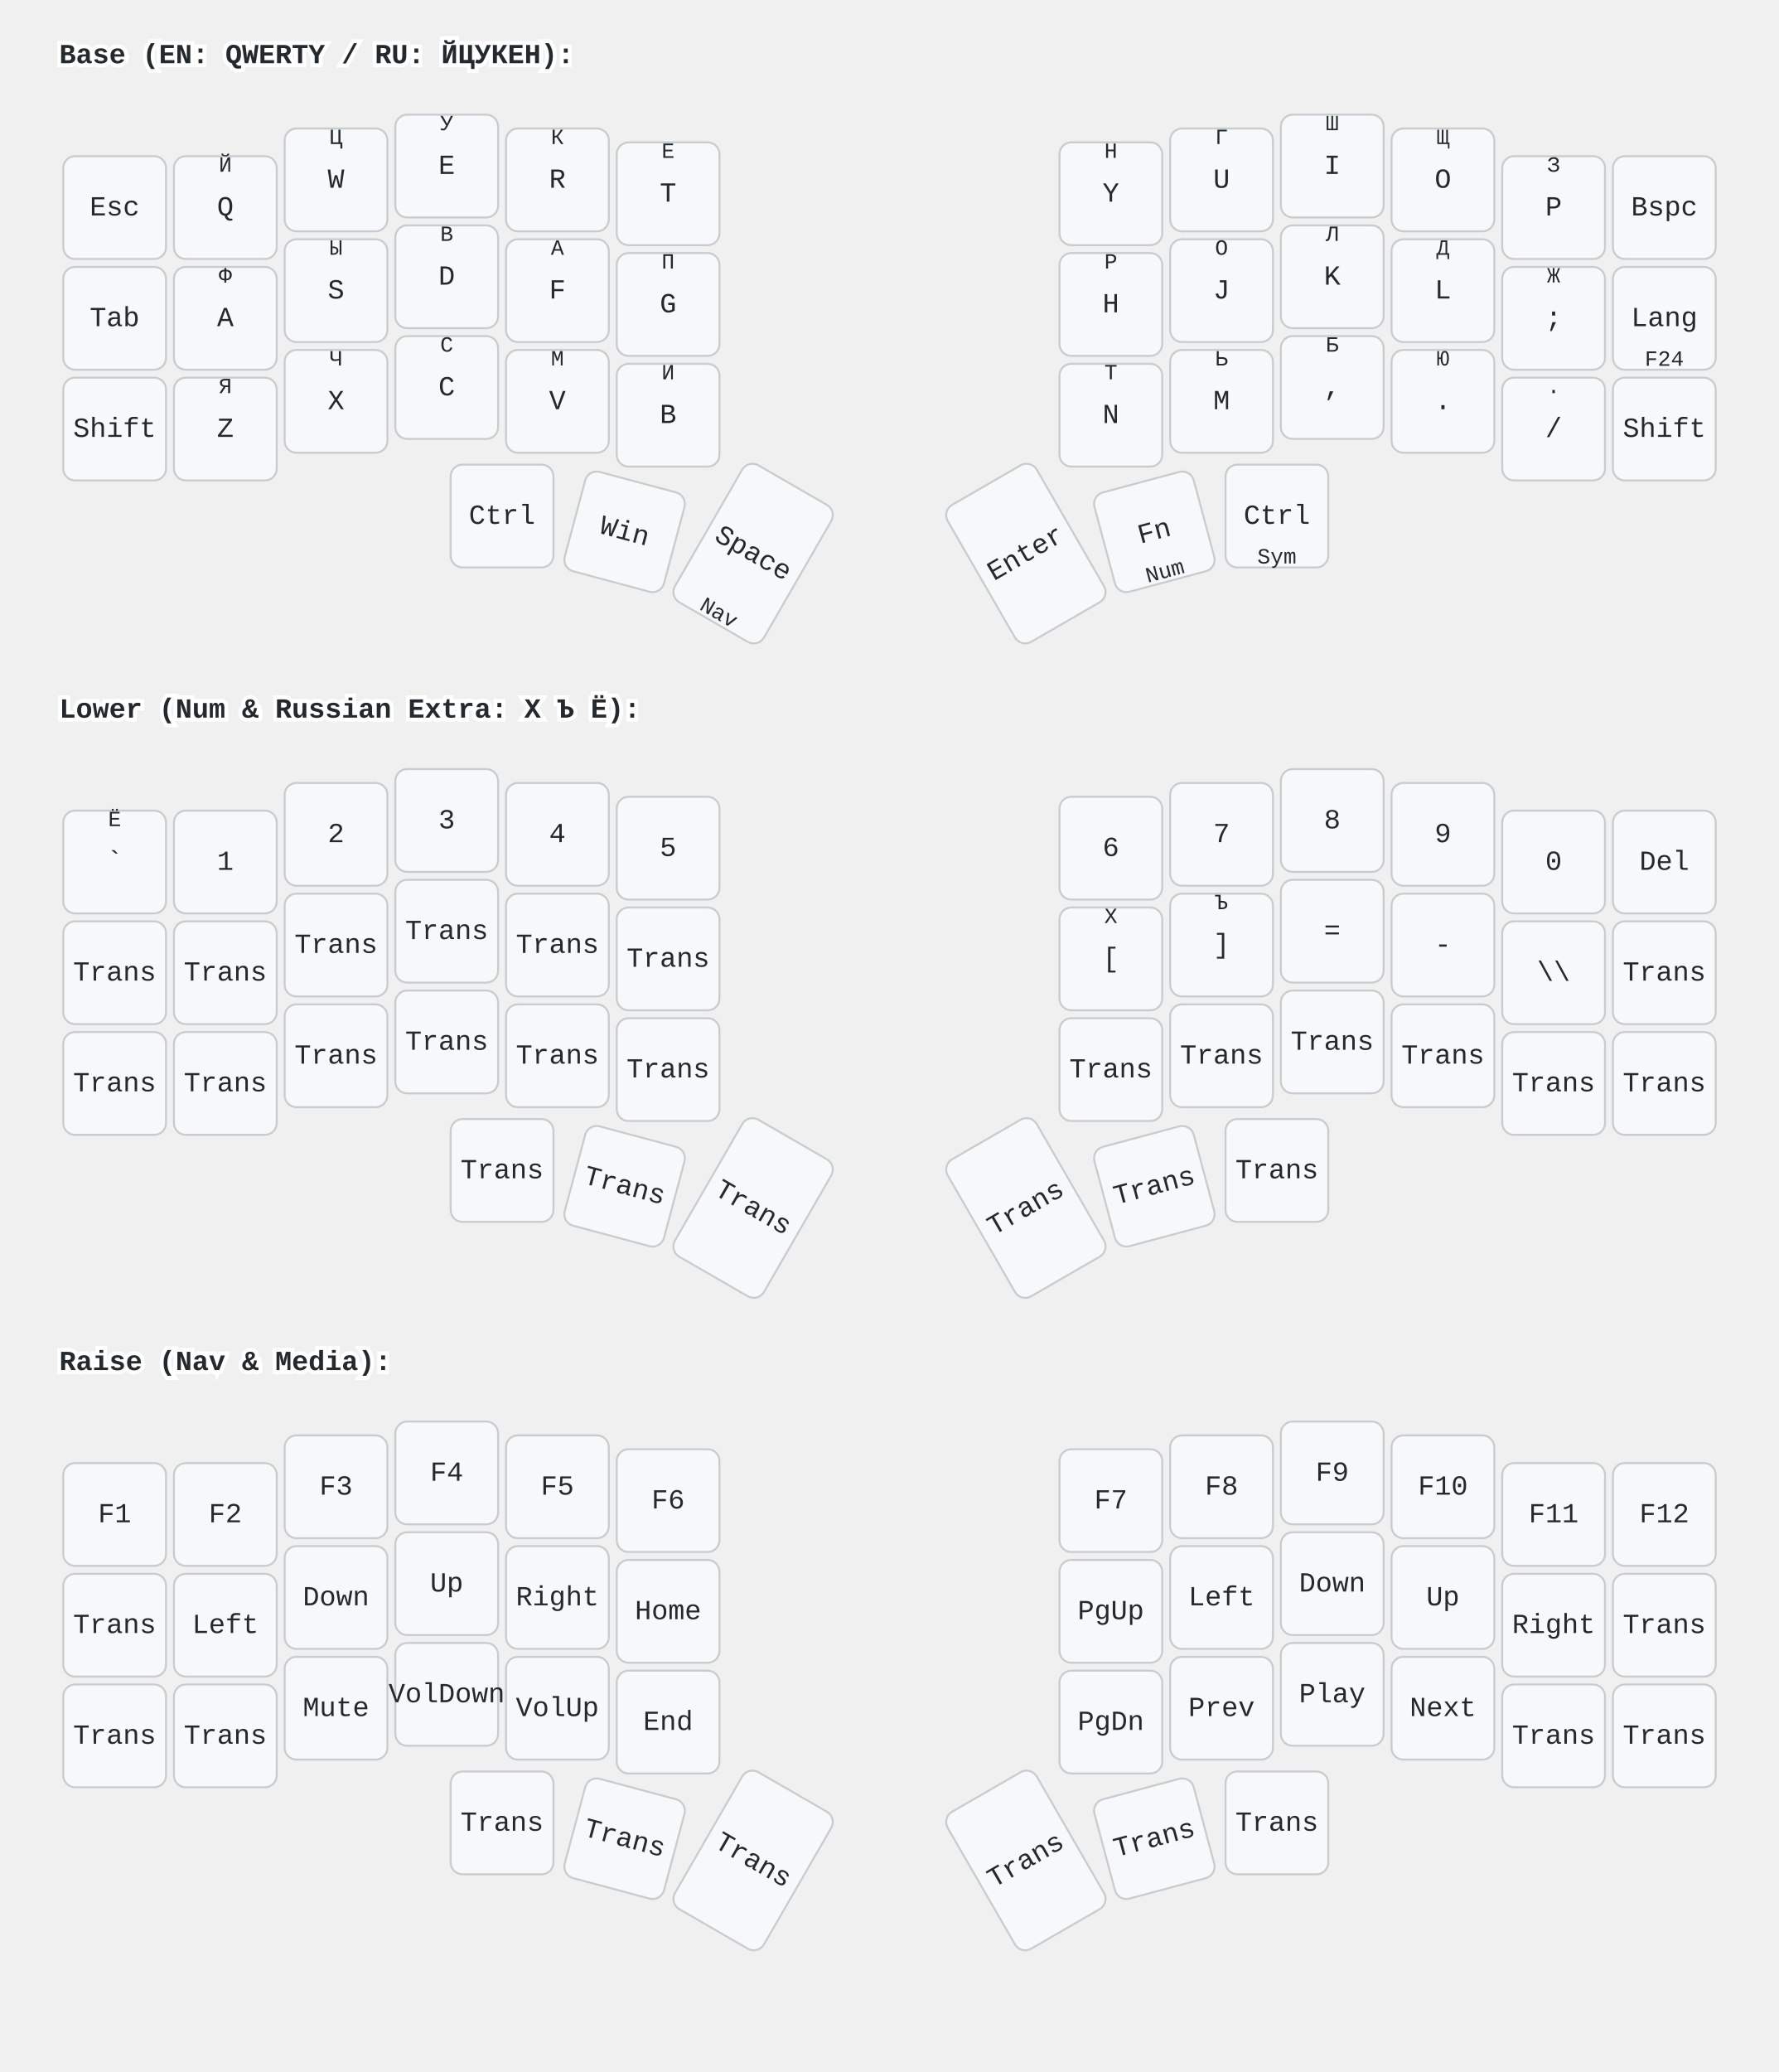
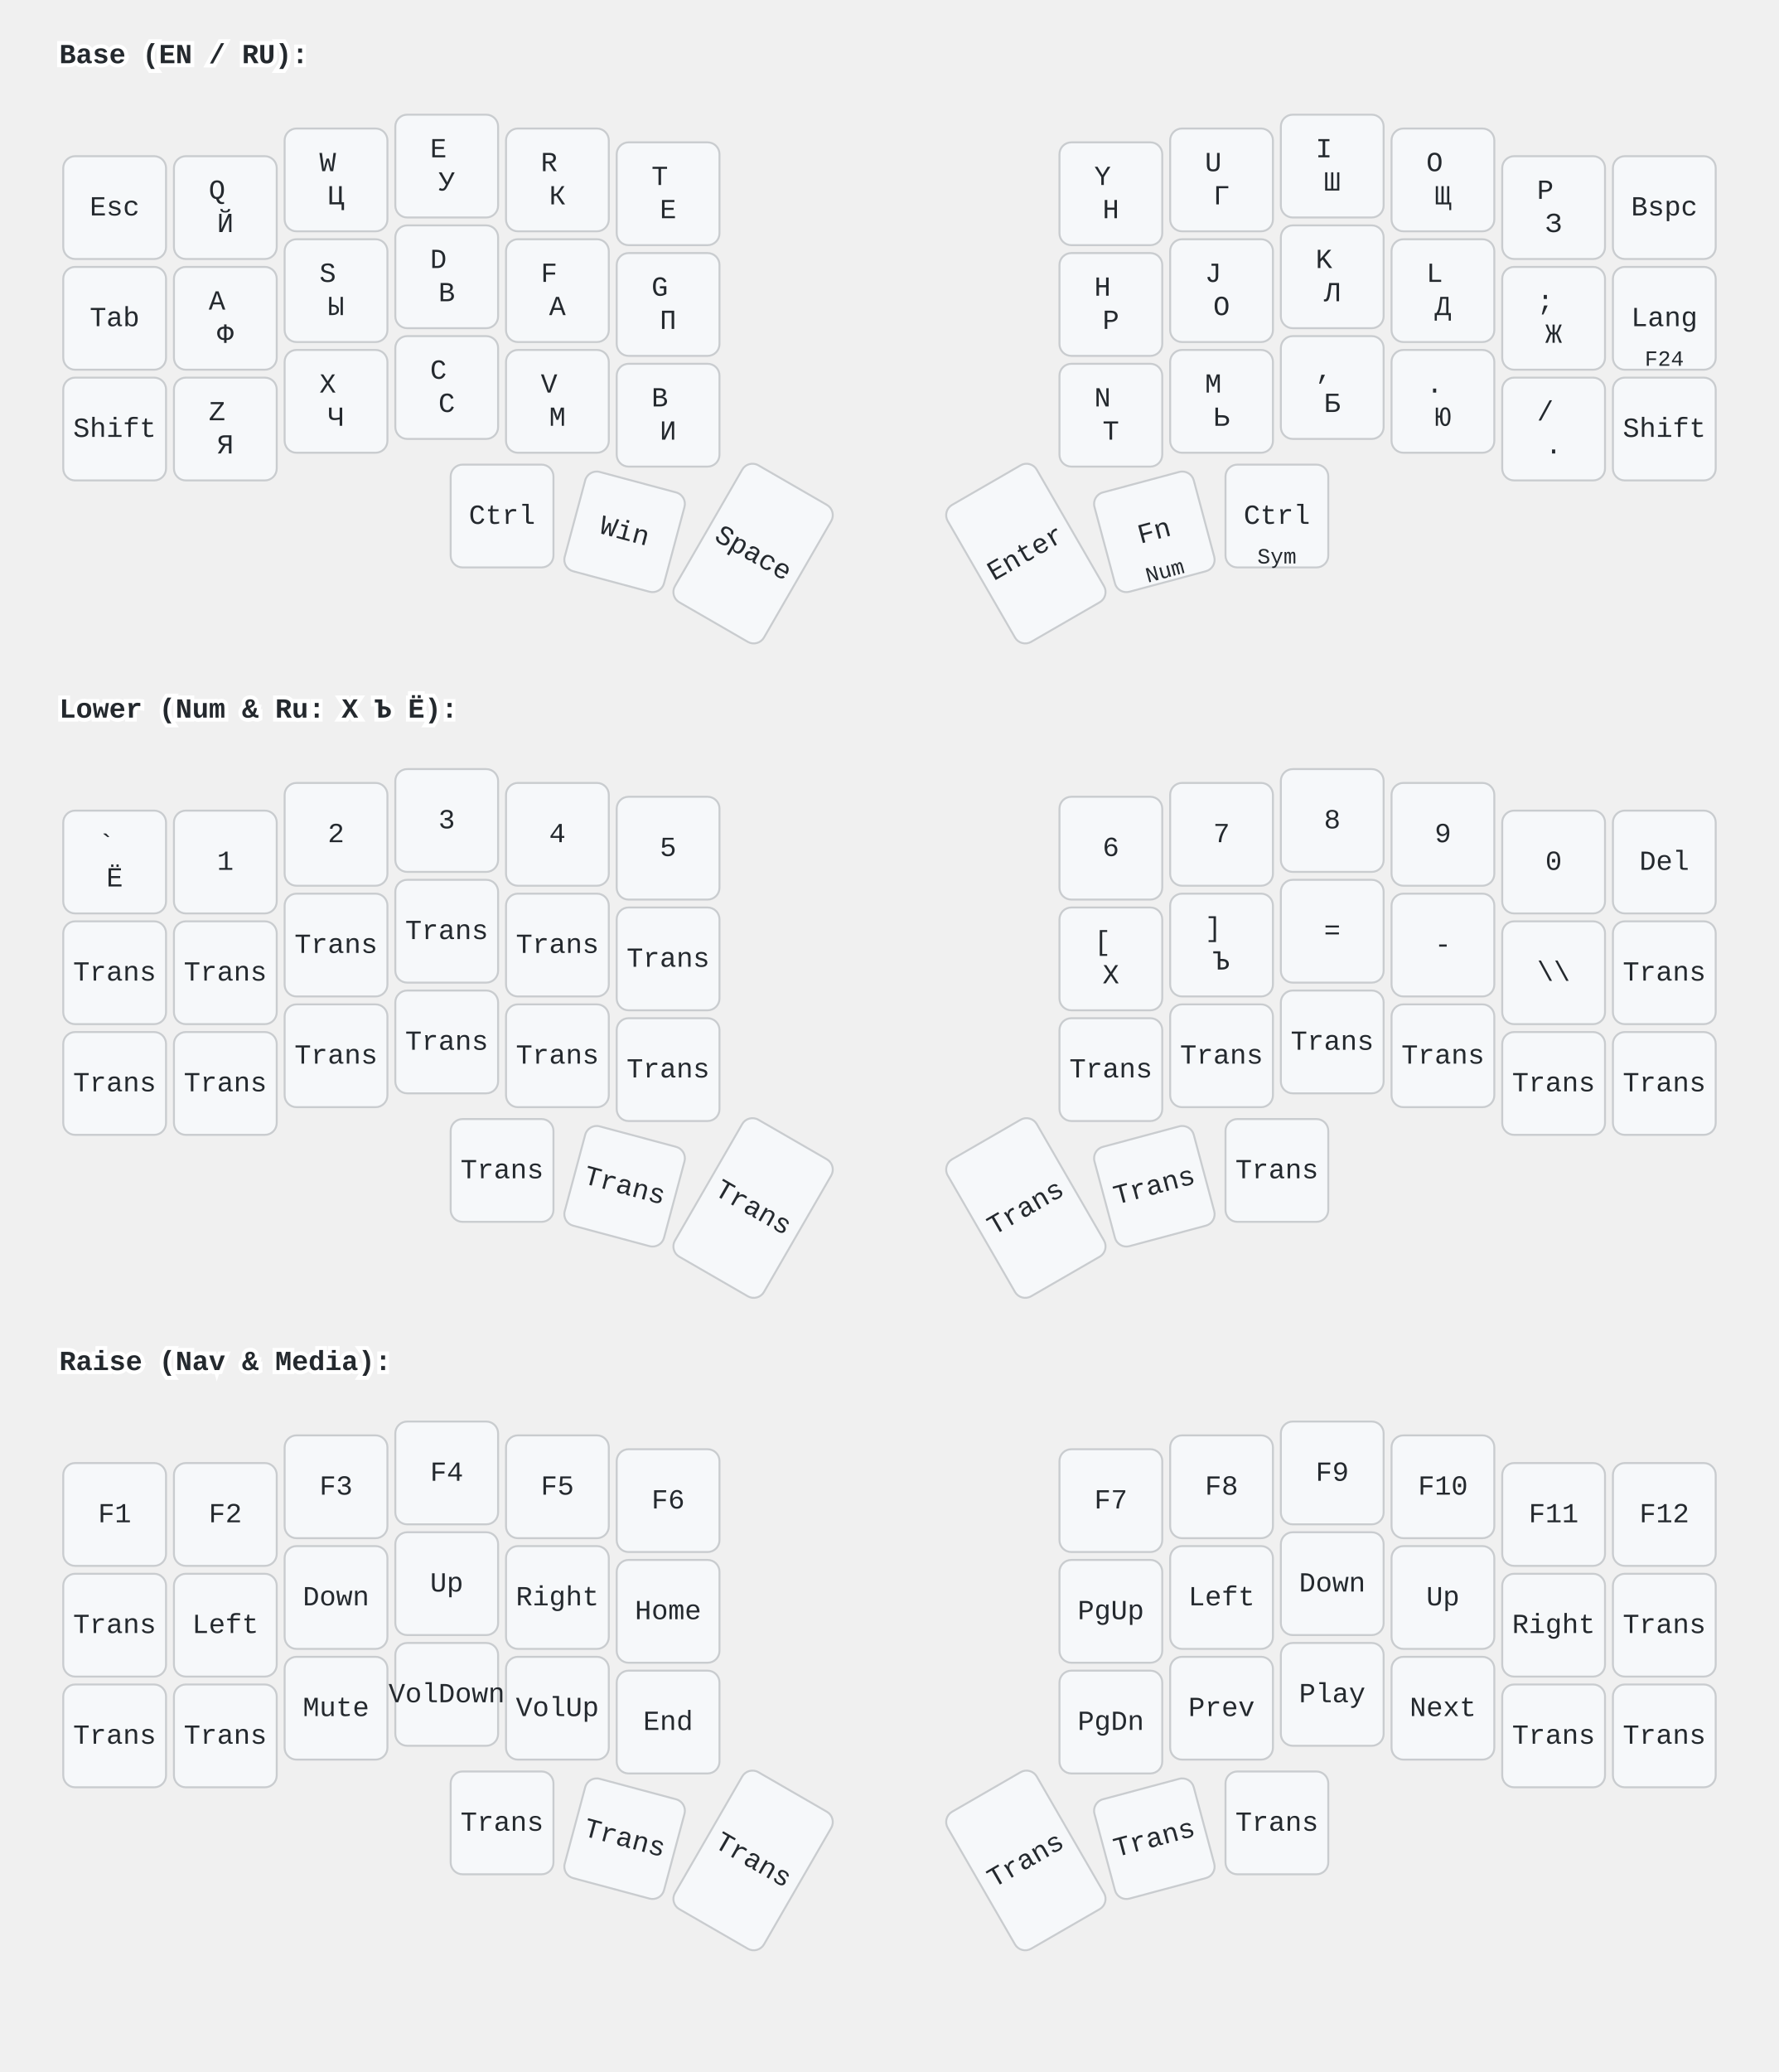
<svg xmlns="http://www.w3.org/2000/svg" width="900" height="1048" viewBox="0 0 900 1048" class="keymap">
  <style>/* inherit to force styles through use tags */
svg path {
    fill: inherit;
}

/* font and background color specifications */
svg.keymap {
    font-family: SFMono-Regular,Consolas,Liberation Mono,Menlo,monospace;
    font-size: 14px;
    font-kerning: normal;
    text-rendering: optimizeLegibility;
    fill: #24292e;
}

/* default key styling */
rect.key {
    fill: #f6f8fa;
}

rect.key, rect.combo {
    stroke: #c9cccf;
    stroke-width: 1;
}

/* default key side styling, only used is draw_key_sides is set */
rect.side {
    filter: brightness(90%);
}

/* color accent for combo boxes */
rect.combo, rect.combo-separate {
    fill: #cdf;
}

/* color accent for held keys */
rect.held, rect.combo.held {
    fill: #fdd;
}

/* color accent for ghost (optional) keys */
rect.ghost, rect.combo.ghost {
    stroke-dasharray: 4, 4;
    stroke-width: 2;
}

text {
    text-anchor: middle;
    dominant-baseline: middle;
}

/* styling for layer labels */
text.label {
    font-weight: bold;
    text-anchor: start;
    stroke: white;
    stroke-width: 4;
    paint-order: stroke;
}

/* styling for optional footer */
text.footer {
    text-anchor: end;
    dominant-baseline: auto;
    stroke: white;
    stroke-width: 4;
    paint-order: stroke;
}

/* styling for combo tap, and key non-tap label text */
text.combo, text.hold, text.shifted, text.left, text.right {
    font-size: 11px;
}

text.hold {
    text-anchor: middle;
    dominant-baseline: auto;
}

text.shifted {
    text-anchor: middle;
    dominant-baseline: hanging;
}

text.left {
    text-anchor: start;
}

text.right {
    text-anchor: end;
}

text.layer-activator {
    text-decoration: underline;
}

/* styling for hold/shifted label text in combo box */
text.combo.hold, text.combo.shifted, text.combo.left, text.combo.right {
    font-size: 8px;
}

/* lighter symbol for transparent keys */
text.trans {
    fill: #7b7e81;
}

/* styling for combo dendrons */
path.combo {
    stroke-width: 1;
    stroke: gray;
    fill: none;
}

/* Start Tabler Icons Cleanup */
/* cannot use height/width with glyphs */
.icon-tabler &gt; path {
    fill: inherit;
    stroke: inherit;
    stroke-width: 2;
}
/* hide tabler's default box */
.icon-tabler &gt; path[stroke="none"][fill="none"] {
    visibility: hidden;
}
/* End Tabler Icons Cleanup */
</style>
-   <g transform="translate(30, 0)" class="layer-Base (EN: QWERTY / RU: ЙЦУКЕН)">
-     <text x="0" y="28" class="label" id="Base-EN:-QWERTY--RU:-">Base (EN: QWERTY / RU: ЙЦУКЕН):</text>
+   <g transform="translate(30, 0)" class="layer-Base (EN / RU)">
+     <text x="0" y="28" class="label" id="Base-EN--RU">Base (EN / RU):</text>
    <g transform="translate(0, 56)">
      <g transform="translate(28, 49)" class="key keypos-0">
        <rect rx="6" ry="6" x="-26" y="-26" width="52" height="52" class="key" />
        <text x="0" y="0" class="key tap">Esc</text>
      </g>
      <g transform="translate(84, 49)" class="key keypos-1">
        <rect rx="6" ry="6" x="-26" y="-26" width="52" height="52" class="key" />
-         <text x="0" y="0" class="key tap">Q</text>
-         <text x="0" y="-24" class="key shifted">Й</text>
+         <text x="0" y="0" class="key tap">
+           <tspan x="0" dy="-0.6em">Q</tspan>
+           <tspan x="0" dy="1.2em">Й</tspan>
+         </text>
      </g>
      <g transform="translate(140, 35)" class="key keypos-2">
        <rect rx="6" ry="6" x="-26" y="-26" width="52" height="52" class="key" />
-         <text x="0" y="0" class="key tap">W</text>
-         <text x="0" y="-24" class="key shifted">Ц</text>
+         <text x="0" y="0" class="key tap">
+           <tspan x="0" dy="-0.6em">W</tspan>
+           <tspan x="0" dy="1.2em">Ц</tspan>
+         </text>
      </g>
      <g transform="translate(196, 28)" class="key keypos-3">
        <rect rx="6" ry="6" x="-26" y="-26" width="52" height="52" class="key" />
-         <text x="0" y="0" class="key tap">E</text>
-         <text x="0" y="-24" class="key shifted">У</text>
+         <text x="0" y="0" class="key tap">
+           <tspan x="0" dy="-0.6em">E</tspan>
+           <tspan x="0" dy="1.2em">У</tspan>
+         </text>
      </g>
      <g transform="translate(252, 35)" class="key keypos-4">
        <rect rx="6" ry="6" x="-26" y="-26" width="52" height="52" class="key" />
-         <text x="0" y="0" class="key tap">R</text>
-         <text x="0" y="-24" class="key shifted">К</text>
+         <text x="0" y="0" class="key tap">
+           <tspan x="0" dy="-0.6em">R</tspan>
+           <tspan x="0" dy="1.2em">К</tspan>
+         </text>
      </g>
      <g transform="translate(308, 42)" class="key keypos-5">
        <rect rx="6" ry="6" x="-26" y="-26" width="52" height="52" class="key" />
-         <text x="0" y="0" class="key tap">T</text>
-         <text x="0" y="-24" class="key shifted">Е</text>
+         <text x="0" y="0" class="key tap">
+           <tspan x="0" dy="-0.6em">T</tspan>
+           <tspan x="0" dy="1.2em">Е</tspan>
+         </text>
      </g>
      <g transform="translate(532, 42)" class="key keypos-6">
        <rect rx="6" ry="6" x="-26" y="-26" width="52" height="52" class="key" />
-         <text x="0" y="0" class="key tap">Y</text>
-         <text x="0" y="-24" class="key shifted">Н</text>
+         <text x="0" y="0" class="key tap">
+           <tspan x="0" dy="-0.6em">Y</tspan>
+           <tspan x="0" dy="1.2em">Н</tspan>
+         </text>
      </g>
      <g transform="translate(588, 35)" class="key keypos-7">
        <rect rx="6" ry="6" x="-26" y="-26" width="52" height="52" class="key" />
-         <text x="0" y="0" class="key tap">U</text>
-         <text x="0" y="-24" class="key shifted">Г</text>
+         <text x="0" y="0" class="key tap">
+           <tspan x="0" dy="-0.6em">U</tspan>
+           <tspan x="0" dy="1.2em">Г</tspan>
+         </text>
      </g>
      <g transform="translate(644, 28)" class="key keypos-8">
        <rect rx="6" ry="6" x="-26" y="-26" width="52" height="52" class="key" />
-         <text x="0" y="0" class="key tap">I</text>
-         <text x="0" y="-24" class="key shifted">Ш</text>
+         <text x="0" y="0" class="key tap">
+           <tspan x="0" dy="-0.6em">I</tspan>
+           <tspan x="0" dy="1.2em">Ш</tspan>
+         </text>
      </g>
      <g transform="translate(700, 35)" class="key keypos-9">
        <rect rx="6" ry="6" x="-26" y="-26" width="52" height="52" class="key" />
-         <text x="0" y="0" class="key tap">O</text>
-         <text x="0" y="-24" class="key shifted">Щ</text>
+         <text x="0" y="0" class="key tap">
+           <tspan x="0" dy="-0.6em">O</tspan>
+           <tspan x="0" dy="1.2em">Щ</tspan>
+         </text>
      </g>
      <g transform="translate(756, 49)" class="key keypos-10">
        <rect rx="6" ry="6" x="-26" y="-26" width="52" height="52" class="key" />
-         <text x="0" y="0" class="key tap">P</text>
-         <text x="0" y="-24" class="key shifted">З</text>
+         <text x="0" y="0" class="key tap">
+           <tspan x="0" dy="-0.6em">P</tspan>
+           <tspan x="0" dy="1.2em">З</tspan>
+         </text>
      </g>
      <g transform="translate(812, 49)" class="key keypos-11">
        <rect rx="6" ry="6" x="-26" y="-26" width="52" height="52" class="key" />
        <text x="0" y="0" class="key tap">Bspc</text>
      </g>
      <g transform="translate(28, 105)" class="key keypos-12">
        <rect rx="6" ry="6" x="-26" y="-26" width="52" height="52" class="key" />
        <text x="0" y="0" class="key tap">Tab</text>
      </g>
      <g transform="translate(84, 105)" class="key keypos-13">
        <rect rx="6" ry="6" x="-26" y="-26" width="52" height="52" class="key" />
-         <text x="0" y="0" class="key tap">A</text>
-         <text x="0" y="-24" class="key shifted">Ф</text>
+         <text x="0" y="0" class="key tap">
+           <tspan x="0" dy="-0.6em">A</tspan>
+           <tspan x="0" dy="1.2em">Ф</tspan>
+         </text>
      </g>
      <g transform="translate(140, 91)" class="key keypos-14">
        <rect rx="6" ry="6" x="-26" y="-26" width="52" height="52" class="key" />
-         <text x="0" y="0" class="key tap">S</text>
-         <text x="0" y="-24" class="key shifted">Ы</text>
+         <text x="0" y="0" class="key tap">
+           <tspan x="0" dy="-0.6em">S</tspan>
+           <tspan x="0" dy="1.2em">Ы</tspan>
+         </text>
      </g>
      <g transform="translate(196, 84)" class="key keypos-15">
        <rect rx="6" ry="6" x="-26" y="-26" width="52" height="52" class="key" />
-         <text x="0" y="0" class="key tap">D</text>
-         <text x="0" y="-24" class="key shifted">В</text>
+         <text x="0" y="0" class="key tap">
+           <tspan x="0" dy="-0.6em">D</tspan>
+           <tspan x="0" dy="1.2em">В</tspan>
+         </text>
      </g>
      <g transform="translate(252, 91)" class="key keypos-16">
        <rect rx="6" ry="6" x="-26" y="-26" width="52" height="52" class="key" />
-         <text x="0" y="0" class="key tap">F</text>
-         <text x="0" y="-24" class="key shifted">А</text>
+         <text x="0" y="0" class="key tap">
+           <tspan x="0" dy="-0.6em">F</tspan>
+           <tspan x="0" dy="1.2em">А</tspan>
+         </text>
      </g>
      <g transform="translate(308, 98)" class="key keypos-17">
        <rect rx="6" ry="6" x="-26" y="-26" width="52" height="52" class="key" />
-         <text x="0" y="0" class="key tap">G</text>
-         <text x="0" y="-24" class="key shifted">П</text>
+         <text x="0" y="0" class="key tap">
+           <tspan x="0" dy="-0.6em">G</tspan>
+           <tspan x="0" dy="1.2em">П</tspan>
+         </text>
      </g>
      <g transform="translate(532, 98)" class="key keypos-18">
        <rect rx="6" ry="6" x="-26" y="-26" width="52" height="52" class="key" />
-         <text x="0" y="0" class="key tap">H</text>
-         <text x="0" y="-24" class="key shifted">Р</text>
+         <text x="0" y="0" class="key tap">
+           <tspan x="0" dy="-0.6em">H</tspan>
+           <tspan x="0" dy="1.2em">Р</tspan>
+         </text>
      </g>
      <g transform="translate(588, 91)" class="key keypos-19">
        <rect rx="6" ry="6" x="-26" y="-26" width="52" height="52" class="key" />
-         <text x="0" y="0" class="key tap">J</text>
-         <text x="0" y="-24" class="key shifted">О</text>
+         <text x="0" y="0" class="key tap">
+           <tspan x="0" dy="-0.6em">J</tspan>
+           <tspan x="0" dy="1.2em">О</tspan>
+         </text>
      </g>
      <g transform="translate(644, 84)" class="key keypos-20">
        <rect rx="6" ry="6" x="-26" y="-26" width="52" height="52" class="key" />
-         <text x="0" y="0" class="key tap">K</text>
-         <text x="0" y="-24" class="key shifted">Л</text>
+         <text x="0" y="0" class="key tap">
+           <tspan x="0" dy="-0.6em">K</tspan>
+           <tspan x="0" dy="1.2em">Л</tspan>
+         </text>
      </g>
      <g transform="translate(700, 91)" class="key keypos-21">
        <rect rx="6" ry="6" x="-26" y="-26" width="52" height="52" class="key" />
-         <text x="0" y="0" class="key tap">L</text>
-         <text x="0" y="-24" class="key shifted">Д</text>
+         <text x="0" y="0" class="key tap">
+           <tspan x="0" dy="-0.6em">L</tspan>
+           <tspan x="0" dy="1.2em">Д</tspan>
+         </text>
      </g>
      <g transform="translate(756, 105)" class="key keypos-22">
        <rect rx="6" ry="6" x="-26" y="-26" width="52" height="52" class="key" />
-         <text x="0" y="0" class="key tap">;</text>
-         <text x="0" y="-24" class="key shifted">Ж</text>
+         <text x="0" y="0" class="key tap">
+           <tspan x="0" dy="-0.6em">;</tspan>
+           <tspan x="0" dy="1.2em">Ж</tspan>
+         </text>
      </g>
      <g transform="translate(812, 105)" class="key keypos-23">
        <rect rx="6" ry="6" x="-26" y="-26" width="52" height="52" class="key" />
        <text x="0" y="0" class="key tap">Lang</text>
        <text x="0" y="24" class="key hold">F24</text>
      </g>
      <g transform="translate(28, 161)" class="key keypos-24">
        <rect rx="6" ry="6" x="-26" y="-26" width="52" height="52" class="key" />
        <text x="0" y="0" class="key tap">Shift</text>
      </g>
      <g transform="translate(84, 161)" class="key keypos-25">
        <rect rx="6" ry="6" x="-26" y="-26" width="52" height="52" class="key" />
-         <text x="0" y="0" class="key tap">Z</text>
-         <text x="0" y="-24" class="key shifted">Я</text>
+         <text x="0" y="0" class="key tap">
+           <tspan x="0" dy="-0.6em">Z</tspan>
+           <tspan x="0" dy="1.2em">Я</tspan>
+         </text>
      </g>
      <g transform="translate(140, 147)" class="key keypos-26">
        <rect rx="6" ry="6" x="-26" y="-26" width="52" height="52" class="key" />
-         <text x="0" y="0" class="key tap">X</text>
-         <text x="0" y="-24" class="key shifted">Ч</text>
+         <text x="0" y="0" class="key tap">
+           <tspan x="0" dy="-0.6em">X</tspan>
+           <tspan x="0" dy="1.2em">Ч</tspan>
+         </text>
      </g>
      <g transform="translate(196, 140)" class="key keypos-27">
        <rect rx="6" ry="6" x="-26" y="-26" width="52" height="52" class="key" />
-         <text x="0" y="0" class="key tap">C</text>
-         <text x="0" y="-24" class="key shifted">С</text>
+         <text x="0" y="0" class="key tap">
+           <tspan x="0" dy="-0.6em">C</tspan>
+           <tspan x="0" dy="1.2em">С</tspan>
+         </text>
      </g>
      <g transform="translate(252, 147)" class="key keypos-28">
        <rect rx="6" ry="6" x="-26" y="-26" width="52" height="52" class="key" />
-         <text x="0" y="0" class="key tap">V</text>
-         <text x="0" y="-24" class="key shifted">М</text>
+         <text x="0" y="0" class="key tap">
+           <tspan x="0" dy="-0.6em">V</tspan>
+           <tspan x="0" dy="1.2em">М</tspan>
+         </text>
      </g>
      <g transform="translate(308, 154)" class="key keypos-29">
        <rect rx="6" ry="6" x="-26" y="-26" width="52" height="52" class="key" />
-         <text x="0" y="0" class="key tap">B</text>
-         <text x="0" y="-24" class="key shifted">И</text>
+         <text x="0" y="0" class="key tap">
+           <tspan x="0" dy="-0.6em">B</tspan>
+           <tspan x="0" dy="1.2em">И</tspan>
+         </text>
      </g>
      <g transform="translate(532, 154)" class="key keypos-30">
        <rect rx="6" ry="6" x="-26" y="-26" width="52" height="52" class="key" />
-         <text x="0" y="0" class="key tap">N</text>
-         <text x="0" y="-24" class="key shifted">Т</text>
+         <text x="0" y="0" class="key tap">
+           <tspan x="0" dy="-0.6em">N</tspan>
+           <tspan x="0" dy="1.2em">Т</tspan>
+         </text>
      </g>
      <g transform="translate(588, 147)" class="key keypos-31">
        <rect rx="6" ry="6" x="-26" y="-26" width="52" height="52" class="key" />
-         <text x="0" y="0" class="key tap">M</text>
-         <text x="0" y="-24" class="key shifted">Ь</text>
+         <text x="0" y="0" class="key tap">
+           <tspan x="0" dy="-0.6em">M</tspan>
+           <tspan x="0" dy="1.2em">Ь</tspan>
+         </text>
      </g>
      <g transform="translate(644, 140)" class="key keypos-32">
        <rect rx="6" ry="6" x="-26" y="-26" width="52" height="52" class="key" />
-         <text x="0" y="0" class="key tap">,</text>
-         <text x="0" y="-24" class="key shifted">Б</text>
+         <text x="0" y="0" class="key tap">
+           <tspan x="0" dy="-0.6em">,</tspan>
+           <tspan x="0" dy="1.2em">Б</tspan>
+         </text>
      </g>
      <g transform="translate(700, 147)" class="key keypos-33">
        <rect rx="6" ry="6" x="-26" y="-26" width="52" height="52" class="key" />
-         <text x="0" y="0" class="key tap">.</text>
-         <text x="0" y="-24" class="key shifted">Ю</text>
+         <text x="0" y="0" class="key tap">
+           <tspan x="0" dy="-0.6em">.</tspan>
+           <tspan x="0" dy="1.2em">Ю</tspan>
+         </text>
      </g>
      <g transform="translate(756, 161)" class="key keypos-34">
        <rect rx="6" ry="6" x="-26" y="-26" width="52" height="52" class="key" />
-         <text x="0" y="0" class="key tap">/</text>
-         <text x="0" y="-24" class="key shifted">.</text>
+         <text x="0" y="0" class="key tap">
+           <tspan x="0" dy="-0.6em">/</tspan>
+           <tspan x="0" dy="1.2em">.</tspan>
+         </text>
      </g>
      <g transform="translate(812, 161)" class="key keypos-35">
        <rect rx="6" ry="6" x="-26" y="-26" width="52" height="52" class="key" />
        <text x="0" y="0" class="key tap">Shift</text>
      </g>
      <g transform="translate(224, 205)" class="key keypos-36">
        <rect rx="6" ry="6" x="-26" y="-26" width="52" height="52" class="key" />
        <text x="0" y="0" class="key tap">Ctrl</text>
      </g>
      <g transform="translate(286, 213) rotate(15.0)" class="key keypos-37">
        <rect rx="6" ry="6" x="-26" y="-26" width="52" height="52" class="key" />
        <text x="0" y="0" class="key tap">Win</text>
      </g>
      <g transform="translate(351, 224) rotate(30.0)" class="key keypos-38">
        <rect rx="6" ry="6" x="-26" y="-40" width="52" height="80" class="key" />
        <text x="0" y="0" class="key tap">Space</text>
-         <text x="0" y="38" class="key hold">Nav</text>
      </g>
      <g transform="translate(489, 224) rotate(-30.0)" class="key keypos-39">
        <rect rx="6" ry="6" x="-26" y="-40" width="52" height="80" class="key" />
        <text x="0" y="0" class="key tap">Enter</text>
      </g>
      <g transform="translate(554, 213) rotate(-15.0)" class="key keypos-40">
        <rect rx="6" ry="6" x="-26" y="-26" width="52" height="52" class="key" />
        <text x="0" y="0" class="key tap">Fn</text>
        <text x="0" y="24" class="key hold">Num</text>
      </g>
      <g transform="translate(616, 205)" class="key keypos-41">
        <rect rx="6" ry="6" x="-26" y="-26" width="52" height="52" class="key" />
        <text x="0" y="0" class="key tap">Ctrl</text>
        <text x="0" y="24" class="key hold">Sym</text>
      </g>
    </g>
  </g>
-   <g transform="translate(30, 331)" class="layer-Lower (Num &amp; Russian Extra: Х Ъ Ё)">
-     <text x="0" y="28" class="label" id="Lower-Num--Russian-Extra:---">Lower (Num &amp; Russian Extra: Х Ъ Ё):</text>
+   <g transform="translate(30, 331)" class="layer-Lower (Num &amp; Ru: Х Ъ Ё)">
+     <text x="0" y="28" class="label" id="Lower-Num--Ru:---">Lower (Num &amp; Ru: Х Ъ Ё):</text>
    <g transform="translate(0, 56)">
      <g transform="translate(28, 49)" class="key keypos-0">
        <rect rx="6" ry="6" x="-26" y="-26" width="52" height="52" class="key" />
-         <text x="0" y="0" class="key tap">`</text>
-         <text x="0" y="-24" class="key shifted">Ё</text>
+         <text x="0" y="0" class="key tap">
+           <tspan x="0" dy="-0.6em">`</tspan>
+           <tspan x="0" dy="1.2em">Ё</tspan>
+         </text>
      </g>
      <g transform="translate(84, 49)" class="key keypos-1">
        <rect rx="6" ry="6" x="-26" y="-26" width="52" height="52" class="key" />
        <text x="0" y="0" class="key tap">1</text>
      </g>
      <g transform="translate(140, 35)" class="key keypos-2">
        <rect rx="6" ry="6" x="-26" y="-26" width="52" height="52" class="key" />
        <text x="0" y="0" class="key tap">2</text>
      </g>
      <g transform="translate(196, 28)" class="key keypos-3">
        <rect rx="6" ry="6" x="-26" y="-26" width="52" height="52" class="key" />
        <text x="0" y="0" class="key tap">3</text>
      </g>
      <g transform="translate(252, 35)" class="key keypos-4">
        <rect rx="6" ry="6" x="-26" y="-26" width="52" height="52" class="key" />
        <text x="0" y="0" class="key tap">4</text>
      </g>
      <g transform="translate(308, 42)" class="key keypos-5">
        <rect rx="6" ry="6" x="-26" y="-26" width="52" height="52" class="key" />
        <text x="0" y="0" class="key tap">5</text>
      </g>
      <g transform="translate(532, 42)" class="key keypos-6">
        <rect rx="6" ry="6" x="-26" y="-26" width="52" height="52" class="key" />
        <text x="0" y="0" class="key tap">6</text>
      </g>
      <g transform="translate(588, 35)" class="key keypos-7">
        <rect rx="6" ry="6" x="-26" y="-26" width="52" height="52" class="key" />
        <text x="0" y="0" class="key tap">7</text>
      </g>
      <g transform="translate(644, 28)" class="key keypos-8">
        <rect rx="6" ry="6" x="-26" y="-26" width="52" height="52" class="key" />
        <text x="0" y="0" class="key tap">8</text>
      </g>
      <g transform="translate(700, 35)" class="key keypos-9">
        <rect rx="6" ry="6" x="-26" y="-26" width="52" height="52" class="key" />
        <text x="0" y="0" class="key tap">9</text>
      </g>
      <g transform="translate(756, 49)" class="key keypos-10">
        <rect rx="6" ry="6" x="-26" y="-26" width="52" height="52" class="key" />
        <text x="0" y="0" class="key tap">0</text>
      </g>
      <g transform="translate(812, 49)" class="key keypos-11">
        <rect rx="6" ry="6" x="-26" y="-26" width="52" height="52" class="key" />
        <text x="0" y="0" class="key tap">Del</text>
      </g>
      <g transform="translate(28, 105)" class="key keypos-12">
        <rect rx="6" ry="6" x="-26" y="-26" width="52" height="52" class="key" />
        <text x="0" y="0" class="key tap">Trans</text>
      </g>
      <g transform="translate(84, 105)" class="key keypos-13">
        <rect rx="6" ry="6" x="-26" y="-26" width="52" height="52" class="key" />
        <text x="0" y="0" class="key tap">Trans</text>
      </g>
      <g transform="translate(140, 91)" class="key keypos-14">
        <rect rx="6" ry="6" x="-26" y="-26" width="52" height="52" class="key" />
        <text x="0" y="0" class="key tap">Trans</text>
      </g>
      <g transform="translate(196, 84)" class="key keypos-15">
        <rect rx="6" ry="6" x="-26" y="-26" width="52" height="52" class="key" />
        <text x="0" y="0" class="key tap">Trans</text>
      </g>
      <g transform="translate(252, 91)" class="key keypos-16">
        <rect rx="6" ry="6" x="-26" y="-26" width="52" height="52" class="key" />
        <text x="0" y="0" class="key tap">Trans</text>
      </g>
      <g transform="translate(308, 98)" class="key keypos-17">
        <rect rx="6" ry="6" x="-26" y="-26" width="52" height="52" class="key" />
        <text x="0" y="0" class="key tap">Trans</text>
      </g>
      <g transform="translate(532, 98)" class="key keypos-18">
        <rect rx="6" ry="6" x="-26" y="-26" width="52" height="52" class="key" />
-         <text x="0" y="0" class="key tap">[</text>
-         <text x="0" y="-24" class="key shifted">Х</text>
+         <text x="0" y="0" class="key tap">
+           <tspan x="0" dy="-0.6em">[</tspan>
+           <tspan x="0" dy="1.2em">Х</tspan>
+         </text>
      </g>
      <g transform="translate(588, 91)" class="key keypos-19">
        <rect rx="6" ry="6" x="-26" y="-26" width="52" height="52" class="key" />
-         <text x="0" y="0" class="key tap">]</text>
-         <text x="0" y="-24" class="key shifted">Ъ</text>
+         <text x="0" y="0" class="key tap">
+           <tspan x="0" dy="-0.6em">]</tspan>
+           <tspan x="0" dy="1.2em">Ъ</tspan>
+         </text>
      </g>
      <g transform="translate(644, 84)" class="key keypos-20">
        <rect rx="6" ry="6" x="-26" y="-26" width="52" height="52" class="key" />
        <text x="0" y="0" class="key tap">=</text>
      </g>
      <g transform="translate(700, 91)" class="key keypos-21">
        <rect rx="6" ry="6" x="-26" y="-26" width="52" height="52" class="key" />
        <text x="0" y="0" class="key tap">-</text>
      </g>
      <g transform="translate(756, 105)" class="key keypos-22">
        <rect rx="6" ry="6" x="-26" y="-26" width="52" height="52" class="key" />
        <text x="0" y="0" class="key tap">\\</text>
      </g>
      <g transform="translate(812, 105)" class="key keypos-23">
        <rect rx="6" ry="6" x="-26" y="-26" width="52" height="52" class="key" />
        <text x="0" y="0" class="key tap">Trans</text>
      </g>
      <g transform="translate(28, 161)" class="key keypos-24">
        <rect rx="6" ry="6" x="-26" y="-26" width="52" height="52" class="key" />
        <text x="0" y="0" class="key tap">Trans</text>
      </g>
      <g transform="translate(84, 161)" class="key keypos-25">
        <rect rx="6" ry="6" x="-26" y="-26" width="52" height="52" class="key" />
        <text x="0" y="0" class="key tap">Trans</text>
      </g>
      <g transform="translate(140, 147)" class="key keypos-26">
        <rect rx="6" ry="6" x="-26" y="-26" width="52" height="52" class="key" />
        <text x="0" y="0" class="key tap">Trans</text>
      </g>
      <g transform="translate(196, 140)" class="key keypos-27">
        <rect rx="6" ry="6" x="-26" y="-26" width="52" height="52" class="key" />
        <text x="0" y="0" class="key tap">Trans</text>
      </g>
      <g transform="translate(252, 147)" class="key keypos-28">
        <rect rx="6" ry="6" x="-26" y="-26" width="52" height="52" class="key" />
        <text x="0" y="0" class="key tap">Trans</text>
      </g>
      <g transform="translate(308, 154)" class="key keypos-29">
        <rect rx="6" ry="6" x="-26" y="-26" width="52" height="52" class="key" />
        <text x="0" y="0" class="key tap">Trans</text>
      </g>
      <g transform="translate(532, 154)" class="key keypos-30">
        <rect rx="6" ry="6" x="-26" y="-26" width="52" height="52" class="key" />
        <text x="0" y="0" class="key tap">Trans</text>
      </g>
      <g transform="translate(588, 147)" class="key keypos-31">
        <rect rx="6" ry="6" x="-26" y="-26" width="52" height="52" class="key" />
        <text x="0" y="0" class="key tap">Trans</text>
      </g>
      <g transform="translate(644, 140)" class="key keypos-32">
        <rect rx="6" ry="6" x="-26" y="-26" width="52" height="52" class="key" />
        <text x="0" y="0" class="key tap">Trans</text>
      </g>
      <g transform="translate(700, 147)" class="key keypos-33">
        <rect rx="6" ry="6" x="-26" y="-26" width="52" height="52" class="key" />
        <text x="0" y="0" class="key tap">Trans</text>
      </g>
      <g transform="translate(756, 161)" class="key keypos-34">
        <rect rx="6" ry="6" x="-26" y="-26" width="52" height="52" class="key" />
        <text x="0" y="0" class="key tap">Trans</text>
      </g>
      <g transform="translate(812, 161)" class="key keypos-35">
        <rect rx="6" ry="6" x="-26" y="-26" width="52" height="52" class="key" />
        <text x="0" y="0" class="key tap">Trans</text>
      </g>
      <g transform="translate(224, 205)" class="key keypos-36">
        <rect rx="6" ry="6" x="-26" y="-26" width="52" height="52" class="key" />
        <text x="0" y="0" class="key tap">Trans</text>
      </g>
      <g transform="translate(286, 213) rotate(15.0)" class="key keypos-37">
        <rect rx="6" ry="6" x="-26" y="-26" width="52" height="52" class="key" />
        <text x="0" y="0" class="key tap">Trans</text>
      </g>
      <g transform="translate(351, 224) rotate(30.0)" class="key keypos-38">
        <rect rx="6" ry="6" x="-26" y="-40" width="52" height="80" class="key" />
        <text x="0" y="0" class="key tap">Trans</text>
      </g>
      <g transform="translate(489, 224) rotate(-30.0)" class="key keypos-39">
        <rect rx="6" ry="6" x="-26" y="-40" width="52" height="80" class="key" />
        <text x="0" y="0" class="key tap">Trans</text>
      </g>
      <g transform="translate(554, 213) rotate(-15.0)" class="key keypos-40">
        <rect rx="6" ry="6" x="-26" y="-26" width="52" height="52" class="key" />
        <text x="0" y="0" class="key tap">Trans</text>
      </g>
      <g transform="translate(616, 205)" class="key keypos-41">
        <rect rx="6" ry="6" x="-26" y="-26" width="52" height="52" class="key" />
        <text x="0" y="0" class="key tap">Trans</text>
      </g>
    </g>
  </g>
  <g transform="translate(30, 661)" class="layer-Raise (Nav &amp; Media)">
    <text x="0" y="28" class="label" id="Raise-Nav--Media">Raise (Nav &amp; Media):</text>
    <g transform="translate(0, 56)">
      <g transform="translate(28, 49)" class="key keypos-0">
        <rect rx="6" ry="6" x="-26" y="-26" width="52" height="52" class="key" />
        <text x="0" y="0" class="key tap">F1</text>
      </g>
      <g transform="translate(84, 49)" class="key keypos-1">
        <rect rx="6" ry="6" x="-26" y="-26" width="52" height="52" class="key" />
        <text x="0" y="0" class="key tap">F2</text>
      </g>
      <g transform="translate(140, 35)" class="key keypos-2">
        <rect rx="6" ry="6" x="-26" y="-26" width="52" height="52" class="key" />
        <text x="0" y="0" class="key tap">F3</text>
      </g>
      <g transform="translate(196, 28)" class="key keypos-3">
        <rect rx="6" ry="6" x="-26" y="-26" width="52" height="52" class="key" />
        <text x="0" y="0" class="key tap">F4</text>
      </g>
      <g transform="translate(252, 35)" class="key keypos-4">
        <rect rx="6" ry="6" x="-26" y="-26" width="52" height="52" class="key" />
        <text x="0" y="0" class="key tap">F5</text>
      </g>
      <g transform="translate(308, 42)" class="key keypos-5">
        <rect rx="6" ry="6" x="-26" y="-26" width="52" height="52" class="key" />
        <text x="0" y="0" class="key tap">F6</text>
      </g>
      <g transform="translate(532, 42)" class="key keypos-6">
        <rect rx="6" ry="6" x="-26" y="-26" width="52" height="52" class="key" />
        <text x="0" y="0" class="key tap">F7</text>
      </g>
      <g transform="translate(588, 35)" class="key keypos-7">
        <rect rx="6" ry="6" x="-26" y="-26" width="52" height="52" class="key" />
        <text x="0" y="0" class="key tap">F8</text>
      </g>
      <g transform="translate(644, 28)" class="key keypos-8">
        <rect rx="6" ry="6" x="-26" y="-26" width="52" height="52" class="key" />
        <text x="0" y="0" class="key tap">F9</text>
      </g>
      <g transform="translate(700, 35)" class="key keypos-9">
        <rect rx="6" ry="6" x="-26" y="-26" width="52" height="52" class="key" />
        <text x="0" y="0" class="key tap">F10</text>
      </g>
      <g transform="translate(756, 49)" class="key keypos-10">
        <rect rx="6" ry="6" x="-26" y="-26" width="52" height="52" class="key" />
        <text x="0" y="0" class="key tap">F11</text>
      </g>
      <g transform="translate(812, 49)" class="key keypos-11">
        <rect rx="6" ry="6" x="-26" y="-26" width="52" height="52" class="key" />
        <text x="0" y="0" class="key tap">F12</text>
      </g>
      <g transform="translate(28, 105)" class="key keypos-12">
        <rect rx="6" ry="6" x="-26" y="-26" width="52" height="52" class="key" />
        <text x="0" y="0" class="key tap">Trans</text>
      </g>
      <g transform="translate(84, 105)" class="key keypos-13">
        <rect rx="6" ry="6" x="-26" y="-26" width="52" height="52" class="key" />
        <text x="0" y="0" class="key tap">Left</text>
      </g>
      <g transform="translate(140, 91)" class="key keypos-14">
        <rect rx="6" ry="6" x="-26" y="-26" width="52" height="52" class="key" />
        <text x="0" y="0" class="key tap">Down</text>
      </g>
      <g transform="translate(196, 84)" class="key keypos-15">
        <rect rx="6" ry="6" x="-26" y="-26" width="52" height="52" class="key" />
        <text x="0" y="0" class="key tap">Up</text>
      </g>
      <g transform="translate(252, 91)" class="key keypos-16">
        <rect rx="6" ry="6" x="-26" y="-26" width="52" height="52" class="key" />
        <text x="0" y="0" class="key tap">Right</text>
      </g>
      <g transform="translate(308, 98)" class="key keypos-17">
        <rect rx="6" ry="6" x="-26" y="-26" width="52" height="52" class="key" />
        <text x="0" y="0" class="key tap">Home</text>
      </g>
      <g transform="translate(532, 98)" class="key keypos-18">
        <rect rx="6" ry="6" x="-26" y="-26" width="52" height="52" class="key" />
        <text x="0" y="0" class="key tap">PgUp</text>
      </g>
      <g transform="translate(588, 91)" class="key keypos-19">
        <rect rx="6" ry="6" x="-26" y="-26" width="52" height="52" class="key" />
        <text x="0" y="0" class="key tap">Left</text>
      </g>
      <g transform="translate(644, 84)" class="key keypos-20">
        <rect rx="6" ry="6" x="-26" y="-26" width="52" height="52" class="key" />
        <text x="0" y="0" class="key tap">Down</text>
      </g>
      <g transform="translate(700, 91)" class="key keypos-21">
        <rect rx="6" ry="6" x="-26" y="-26" width="52" height="52" class="key" />
        <text x="0" y="0" class="key tap">Up</text>
      </g>
      <g transform="translate(756, 105)" class="key keypos-22">
        <rect rx="6" ry="6" x="-26" y="-26" width="52" height="52" class="key" />
        <text x="0" y="0" class="key tap">Right</text>
      </g>
      <g transform="translate(812, 105)" class="key keypos-23">
        <rect rx="6" ry="6" x="-26" y="-26" width="52" height="52" class="key" />
        <text x="0" y="0" class="key tap">Trans</text>
      </g>
      <g transform="translate(28, 161)" class="key keypos-24">
        <rect rx="6" ry="6" x="-26" y="-26" width="52" height="52" class="key" />
        <text x="0" y="0" class="key tap">Trans</text>
      </g>
      <g transform="translate(84, 161)" class="key keypos-25">
        <rect rx="6" ry="6" x="-26" y="-26" width="52" height="52" class="key" />
        <text x="0" y="0" class="key tap">Trans</text>
      </g>
      <g transform="translate(140, 147)" class="key keypos-26">
        <rect rx="6" ry="6" x="-26" y="-26" width="52" height="52" class="key" />
        <text x="0" y="0" class="key tap">Mute</text>
      </g>
      <g transform="translate(196, 140)" class="key keypos-27">
        <rect rx="6" ry="6" x="-26" y="-26" width="52" height="52" class="key" />
        <text x="0" y="0" class="key tap">VolDown</text>
      </g>
      <g transform="translate(252, 147)" class="key keypos-28">
        <rect rx="6" ry="6" x="-26" y="-26" width="52" height="52" class="key" />
        <text x="0" y="0" class="key tap">VolUp</text>
      </g>
      <g transform="translate(308, 154)" class="key keypos-29">
        <rect rx="6" ry="6" x="-26" y="-26" width="52" height="52" class="key" />
        <text x="0" y="0" class="key tap">End</text>
      </g>
      <g transform="translate(532, 154)" class="key keypos-30">
        <rect rx="6" ry="6" x="-26" y="-26" width="52" height="52" class="key" />
        <text x="0" y="0" class="key tap">PgDn</text>
      </g>
      <g transform="translate(588, 147)" class="key keypos-31">
        <rect rx="6" ry="6" x="-26" y="-26" width="52" height="52" class="key" />
        <text x="0" y="0" class="key tap">Prev</text>
      </g>
      <g transform="translate(644, 140)" class="key keypos-32">
        <rect rx="6" ry="6" x="-26" y="-26" width="52" height="52" class="key" />
        <text x="0" y="0" class="key tap">Play</text>
      </g>
      <g transform="translate(700, 147)" class="key keypos-33">
        <rect rx="6" ry="6" x="-26" y="-26" width="52" height="52" class="key" />
        <text x="0" y="0" class="key tap">Next</text>
      </g>
      <g transform="translate(756, 161)" class="key keypos-34">
        <rect rx="6" ry="6" x="-26" y="-26" width="52" height="52" class="key" />
        <text x="0" y="0" class="key tap">Trans</text>
      </g>
      <g transform="translate(812, 161)" class="key keypos-35">
        <rect rx="6" ry="6" x="-26" y="-26" width="52" height="52" class="key" />
        <text x="0" y="0" class="key tap">Trans</text>
      </g>
      <g transform="translate(224, 205)" class="key keypos-36">
        <rect rx="6" ry="6" x="-26" y="-26" width="52" height="52" class="key" />
        <text x="0" y="0" class="key tap">Trans</text>
      </g>
      <g transform="translate(286, 213) rotate(15.0)" class="key keypos-37">
        <rect rx="6" ry="6" x="-26" y="-26" width="52" height="52" class="key" />
        <text x="0" y="0" class="key tap">Trans</text>
      </g>
      <g transform="translate(351, 224) rotate(30.0)" class="key keypos-38">
        <rect rx="6" ry="6" x="-26" y="-40" width="52" height="80" class="key" />
        <text x="0" y="0" class="key tap">Trans</text>
      </g>
      <g transform="translate(489, 224) rotate(-30.0)" class="key keypos-39">
        <rect rx="6" ry="6" x="-26" y="-40" width="52" height="80" class="key" />
        <text x="0" y="0" class="key tap">Trans</text>
      </g>
      <g transform="translate(554, 213) rotate(-15.0)" class="key keypos-40">
        <rect rx="6" ry="6" x="-26" y="-26" width="52" height="52" class="key" />
        <text x="0" y="0" class="key tap">Trans</text>
      </g>
      <g transform="translate(616, 205)" class="key keypos-41">
        <rect rx="6" ry="6" x="-26" y="-26" width="52" height="52" class="key" />
        <text x="0" y="0" class="key tap">Trans</text>
      </g>
    </g>
  </g>
</svg>
